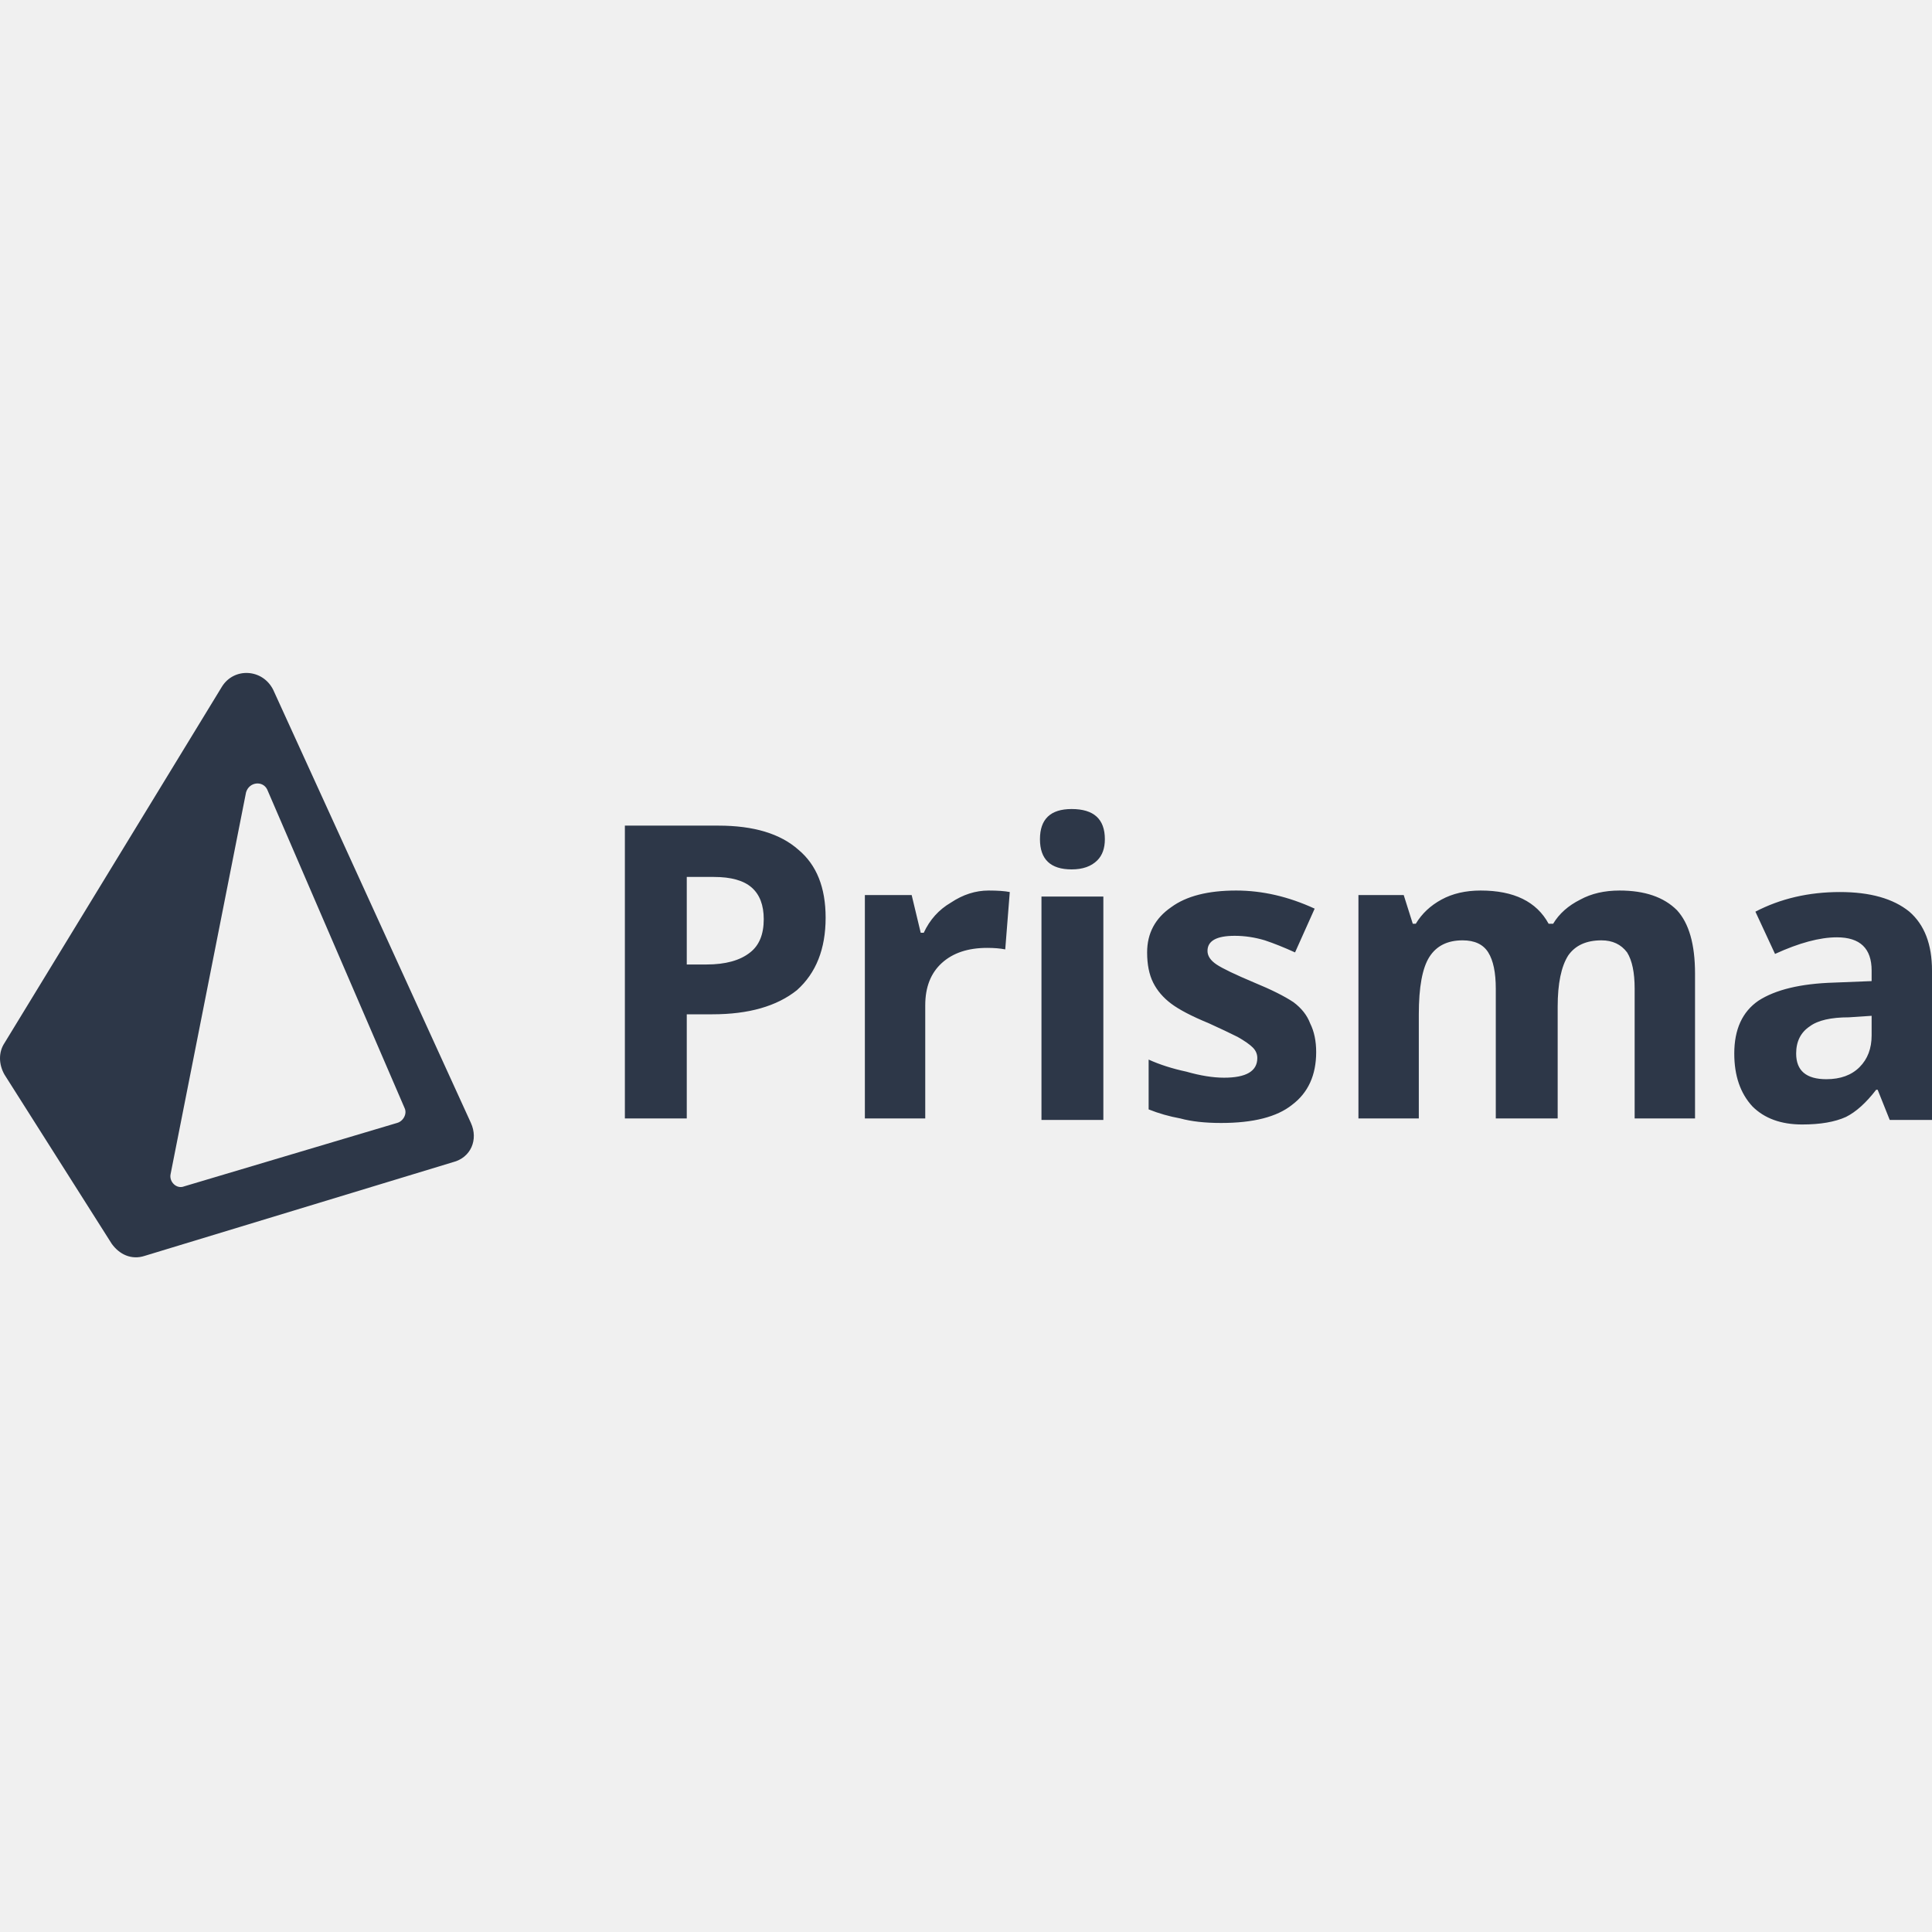
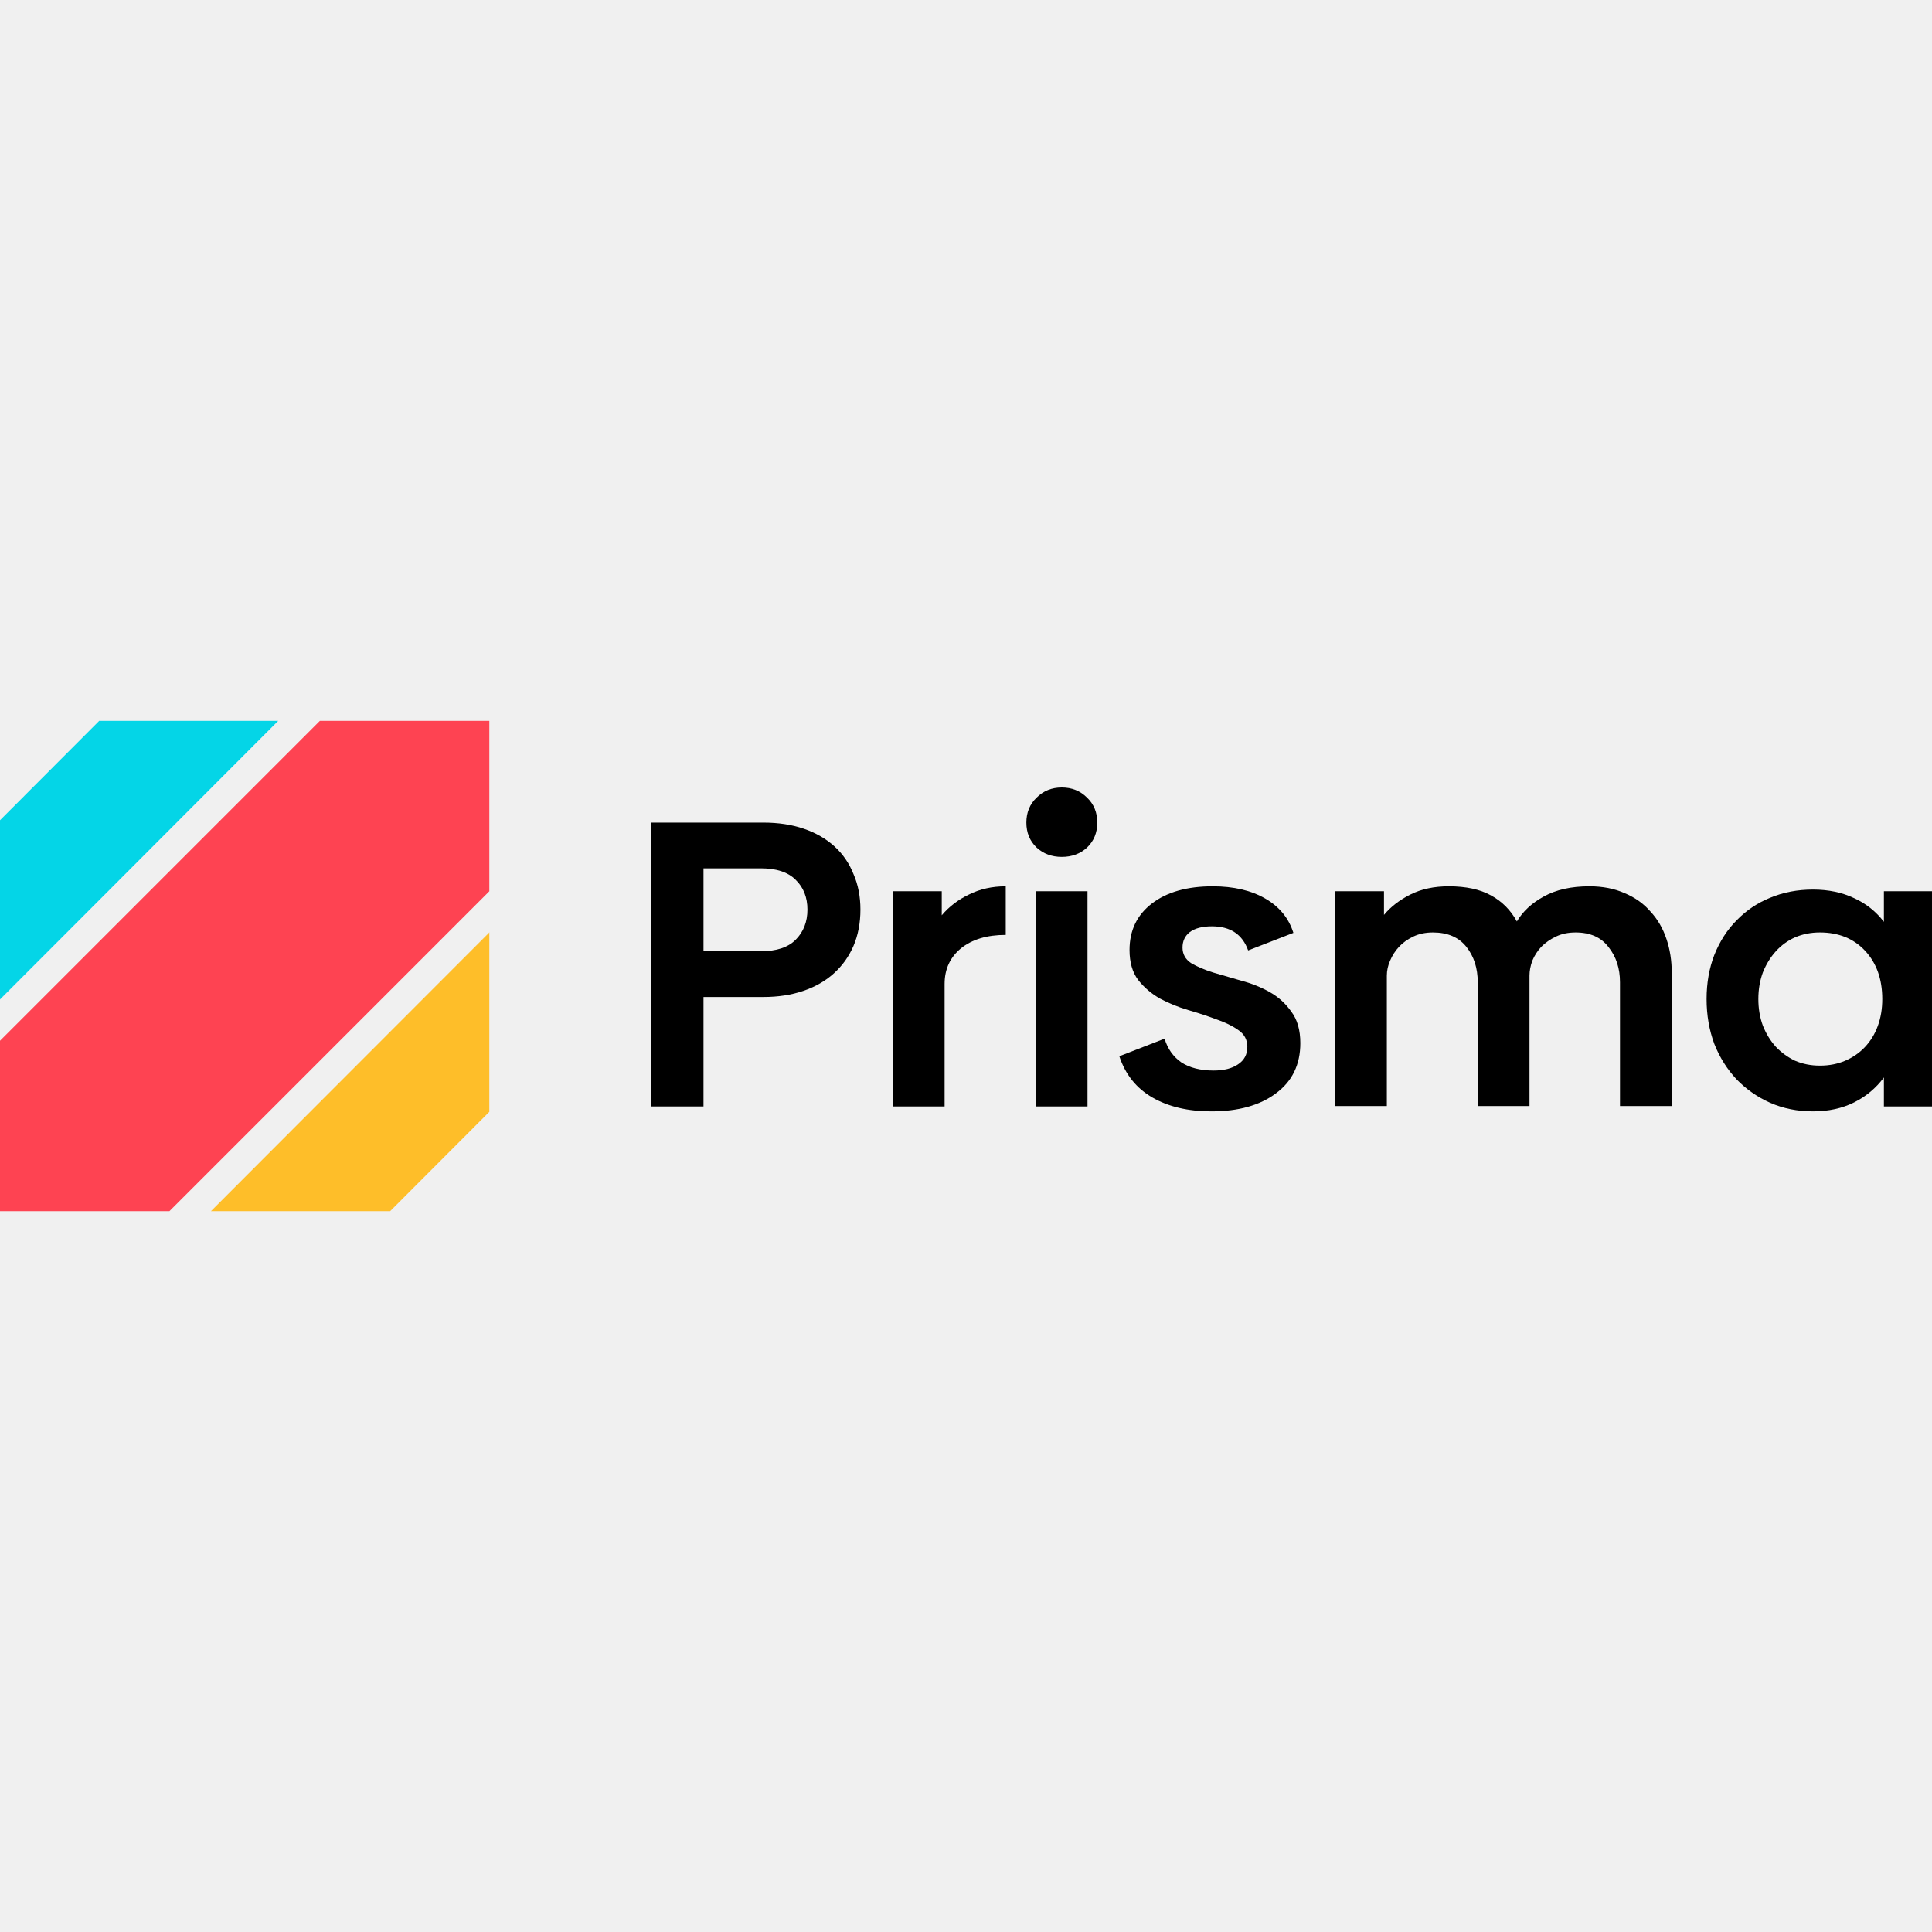
- <svg xmlns="http://www.w3.org/2000/svg" viewBox="0 0 128 128">
-   <path fill="#2d3748" d="M.3 71.2c-.4-.7-.4-1.5 0-2.1l14.4-23.6c.8-1.3 2.7-1.2 3.4.2l13.1 28.7c.5 1.1 0 2.3-1.2 2.6L9.6 83.2c-.9.3-1.7-.1-2.2-.8zm11 6.6c-.1.5.4 1 .9.8l14.1-4.2c.4-.1.7-.6.5-1l-9.1-21.1c-.3-.6-1.2-.5-1.4.2zM69 59.4h4.1v14.8H69zm-.1-3.8q0-2 2.1-2 2.2 0 2.2 2 0 .9-.5 1.4-.6.6-1.7.6-2.1 0-2.1-2zm56.3 18.6-.8-2h-.1q-1 1.3-2 1.8-1.1.5-2.9.5-2.1 0-3.3-1.2-1.2-1.3-1.2-3.5 0-2.4 1.6-3.5 1.7-1.1 5-1.2l2.5-.1v-.7q0-2.2-2.3-2.2-1.7 0-4.1 1.1l-1.3-2.8q2.5-1.3 5.6-1.3 3 0 4.6 1.3 1.5 1.3 1.5 3.9v9.9zm-1.2-6.9-1.5.1q-1.8 0-2.6.6-.9.6-.9 1.8 0 1.7 2 1.7 1.4 0 2.2-.8.8-.8.8-2.1zm-20.8 6.8h-4.1v-8.6q0-1.6-.5-2.4-.5-.8-1.7-.8-1.5 0-2.2 1.1-.7 1.1-.7 3.8v6.9h-4V59.3h3l.6 1.9h.2q.6-1 1.7-1.6 1.1-.6 2.6-.6 3.3 0 4.5 2.2h.3q.6-1 1.8-1.6 1.1-.6 2.6-.6 2.5 0 3.8 1.3 1.2 1.3 1.2 4.2v9.6h-4v-8.6q0-1.6-.5-2.4-.6-.8-1.7-.8-1.5 0-2.2 1-.7 1.1-.7 3.4zm-22.3.3q-1.6 0-2.7-.3-1.1-.2-2.1-.6v-3.3q1.1.5 2.5.8 1.4.4 2.5.4 2.2 0 2.2-1.3 0-.4-.3-.7-.3-.3-1-.7-.8-.4-1.9-.9-1.7-.7-2.5-1.3-.8-.6-1.2-1.4-.4-.8-.4-2 0-1.9 1.6-3 1.5-1.1 4.3-1.1 2.6 0 5.2 1.2l-1.3 2.9q-1.1-.5-2-.8-1-.3-2-.3-1.8 0-1.8 1 0 .5.6.9t2.5 1.2q1.7.7 2.6 1.3.8.6 1.1 1.4.4.8.4 1.9 0 2.3-1.6 3.5-1.5 1.2-4.7 1.2zM66.6 62.9q-.5-.1-1.2-.1-1.9 0-3 1t-1.1 2.8v7.5h-4V59.3h3.1l.6 2.5h.2q.6-1.3 1.8-2 1.2-.8 2.5-.8.9 0 1.4.1zm-11.9-2.1q0 3.1-1.9 4.8-2 1.6-5.6 1.6h-1.7v6.9h-4.1V54.7h6.2q3.5 0 5.3 1.6 1.8 1.5 1.8 4.5zm-9.2 3.1h1.3q1.9 0 2.9-.8.9-.7.9-2.2 0-1.4-.8-2.1-.8-.7-2.5-.7h-1.8z" />
+ <svg xmlns="http://www.w3.org/2000/svg" viewBox="0 0 128 128" fill="none">
+   <g transform="translate(0 47.76) scale(0.484848)">
+     <path d="M264 23.277V52.688H257.428V48.726C256.351 50.177 254.996 51.312 253.362 52.13C251.728 52.949 249.853 53.358 247.737 53.358C245.62 53.358 243.671 52.967 241.888 52.186C240.143 51.404 238.621 50.344 237.321 49.005C236.021 47.628 235 46.01 234.258 44.149C233.552 42.252 233.199 40.206 233.199 38.01C233.199 35.815 233.552 33.806 234.258 31.983C235 30.123 236.021 28.541 237.321 27.239C238.621 25.9 240.143 24.877 241.888 24.17C243.671 23.425 245.62 23.053 247.737 23.053C249.853 23.053 251.728 23.444 253.362 24.226C254.996 24.97 256.351 26.049 257.428 27.462V23.277H264ZM248.683 47.107C249.946 47.107 251.097 46.884 252.137 46.438C253.176 45.991 254.067 45.377 254.81 44.596C255.59 43.777 256.184 42.81 256.592 41.694C257.001 40.578 257.205 39.35 257.205 38.01C257.205 35.294 256.425 33.099 254.866 31.425C253.306 29.751 251.245 28.913 248.683 28.913C247.458 28.913 246.325 29.137 245.286 29.583C244.283 30.03 243.411 30.662 242.668 31.481C241.925 32.299 241.331 33.267 240.886 34.383C240.477 35.499 240.273 36.708 240.273 38.01C240.273 39.312 240.477 40.522 240.886 41.638C241.331 42.754 241.925 43.721 242.668 44.54C243.411 45.321 244.283 45.954 245.286 46.438C246.325 46.884 247.458 47.107 248.683 47.107Z" fill="black" />
+     <path d="M217.188 22.607C219.007 22.607 220.622 22.923 222.033 23.556C223.444 24.151 224.614 24.988 225.542 26.067C226.508 27.109 227.232 28.355 227.715 29.806C228.197 31.22 228.439 32.764 228.439 34.438V52.632H221.365V35.722C221.365 33.825 220.845 32.225 219.806 30.922C218.803 29.583 217.299 28.913 215.294 28.913C214.291 28.913 213.4 29.099 212.621 29.471C211.841 29.843 211.172 30.309 210.615 30.867C210.096 31.425 209.687 32.057 209.39 32.764C209.13 33.471 209 34.159 209 34.829V52.632H201.927V35.722C201.927 33.787 201.407 32.169 200.367 30.867C199.327 29.564 197.805 28.913 195.8 28.913C194.797 28.913 193.906 29.099 193.126 29.471C192.347 29.843 191.697 30.309 191.177 30.867C190.657 31.425 190.249 32.057 189.952 32.764C189.655 33.434 189.506 34.122 189.506 34.829V52.632H182.433V23.277H189.116V26.514C190.045 25.397 191.251 24.467 192.737 23.723C194.222 22.979 195.967 22.607 197.972 22.607C200.311 22.607 202.224 23.016 203.709 23.835C205.231 24.653 206.42 25.844 207.274 27.407C208.09 26.03 209.316 24.895 210.95 24.002C212.621 23.072 214.7 22.607 217.188 22.607Z" fill="black" />
+     <path d="M165.542 53.358C162.349 53.358 159.656 52.725 157.466 51.46C155.275 50.195 153.771 48.316 152.954 45.824L159.137 43.424C159.545 44.8 160.306 45.879 161.42 46.661C162.571 47.405 164.038 47.777 165.82 47.777C167.231 47.777 168.345 47.498 169.162 46.94C170.016 46.382 170.443 45.582 170.443 44.54C170.443 43.573 170.035 42.81 169.218 42.252C168.438 41.694 167.454 41.21 166.266 40.801C165.078 40.354 163.778 39.926 162.367 39.517C160.993 39.108 159.712 38.587 158.524 37.954C157.336 37.285 156.333 36.429 155.516 35.387C154.737 34.346 154.347 32.987 154.347 31.313C154.347 28.634 155.368 26.514 157.41 24.951C159.452 23.388 162.219 22.607 165.709 22.607C168.568 22.607 170.963 23.165 172.894 24.281C174.825 25.397 176.106 26.96 176.737 28.969L170.555 31.369C169.775 29.174 168.122 28.076 165.598 28.076C164.298 28.076 163.295 28.337 162.59 28.858C161.922 29.378 161.587 30.085 161.587 30.978C161.587 31.871 161.977 32.578 162.757 33.099C163.574 33.583 164.576 34.011 165.765 34.383C166.953 34.718 168.234 35.09 169.608 35.499C171.019 35.871 172.318 36.392 173.507 37.062C174.695 37.731 175.679 38.624 176.459 39.74C177.275 40.819 177.684 42.252 177.684 44.038C177.684 46.977 176.57 49.265 174.342 50.902C172.151 52.539 169.218 53.358 165.542 53.358Z" fill="black" />
+     <path d="M145.094 18.589C143.72 18.589 142.569 18.161 141.641 17.305C140.713 16.412 140.249 15.277 140.249 13.901C140.249 12.524 140.713 11.389 141.641 10.496C142.569 9.566 143.72 9.101 145.094 9.101C146.468 9.101 147.619 9.566 148.548 10.496C149.476 11.389 149.94 12.524 149.94 13.901C149.94 15.277 149.476 16.412 148.548 17.305C147.619 18.161 146.468 18.589 145.094 18.589ZM141.53 23.277H148.603V52.688H141.53V23.277Z" fill="black" />
+     <path d="M128.687 26.569C129.689 25.379 130.933 24.43 132.418 23.723C133.904 22.979 135.575 22.607 137.431 22.607V29.248C134.869 29.248 132.827 29.862 131.304 31.09C129.819 32.318 129.077 33.936 129.077 35.945V52.688H122.003V23.277H128.687V26.569Z" fill="black" />
+     <path d="M104.318 13.901C106.36 13.901 108.198 14.18 109.832 14.738C111.466 15.296 112.858 16.096 114.01 17.138C115.161 18.179 116.033 19.444 116.627 20.933C117.259 22.384 117.574 24.002 117.574 25.788C117.574 27.611 117.259 29.267 116.627 30.755C115.996 32.206 115.105 33.452 113.954 34.494C112.803 35.536 111.41 36.336 109.776 36.894C108.143 37.452 106.323 37.731 104.318 37.731H96.131V52.688H89.001V13.901H104.318ZM103.984 31.48C106.1 31.48 107.679 30.96 108.718 29.918C109.795 28.839 110.333 27.462 110.333 25.788C110.333 24.114 109.795 22.756 108.718 21.714C107.679 20.672 106.1 20.151 103.984 20.151H96.131V31.48H103.984Z" fill="black" />
+     <g clip-path="url(#clip0_2_116)">
+       <path fill-rule="evenodd" clip-rule="evenodd" d="M14.577 23.476L0 38.053V38.076L14.577 23.476Z" fill="#04D5E7" />
+       <path fill-rule="evenodd" clip-rule="evenodd" d="M66.866 28.896V28.941L39.777 56.029L66.866 28.896Z" fill="#FEBE29" />
+       <path d="M14.577 23.476L0 38.053V13.578L13.528 0.026V0H38.015L14.577 23.476Z" fill="#04D5E7" />
+       <path d="M66.866 23.284L23.15 67H0V43.709L43.709 0H66.866V23.284Z" fill="#FE4352" />
+       <path d="M53.311 67H28.824L39.777 56.029L66.866 28.94V53.422L53.311 67Z" fill="#FEBE29" />
+     </g>
+   </g>
+   <defs>
+     <clipPath id="clip0_2_116">
+       <rect width="66.866" height="67" fill="white" />
+     </clipPath>
+   </defs>
</svg>
